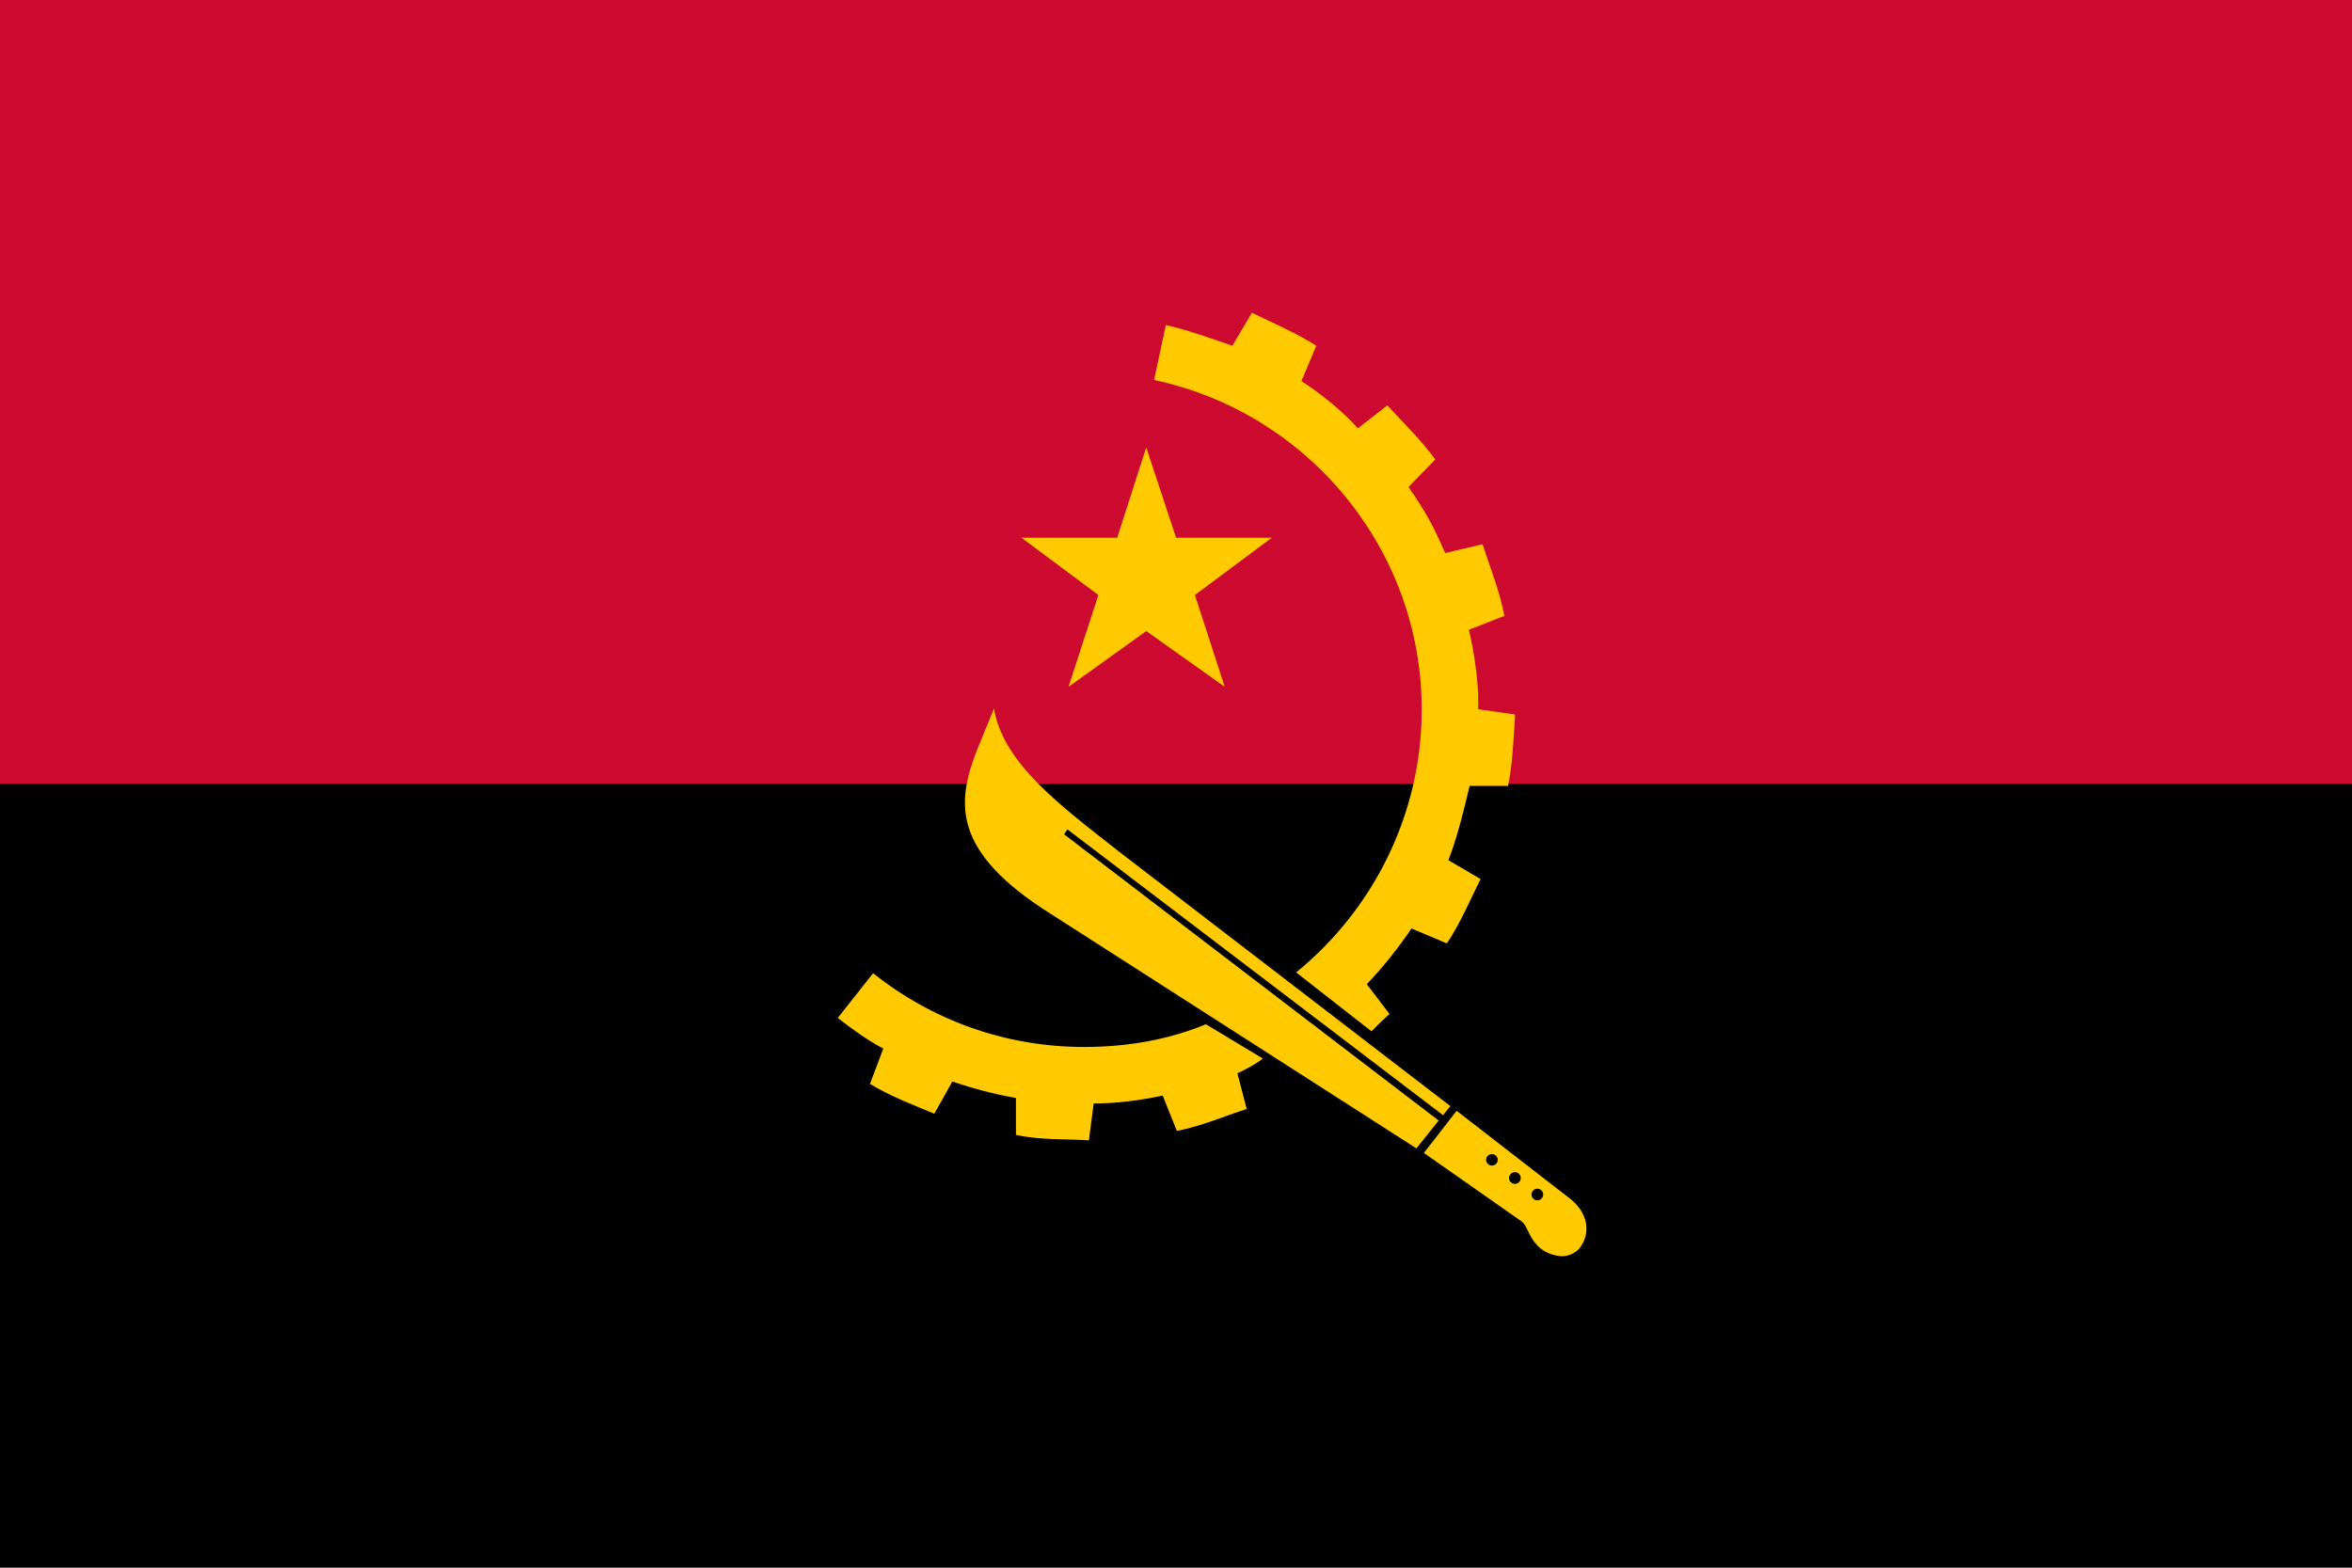
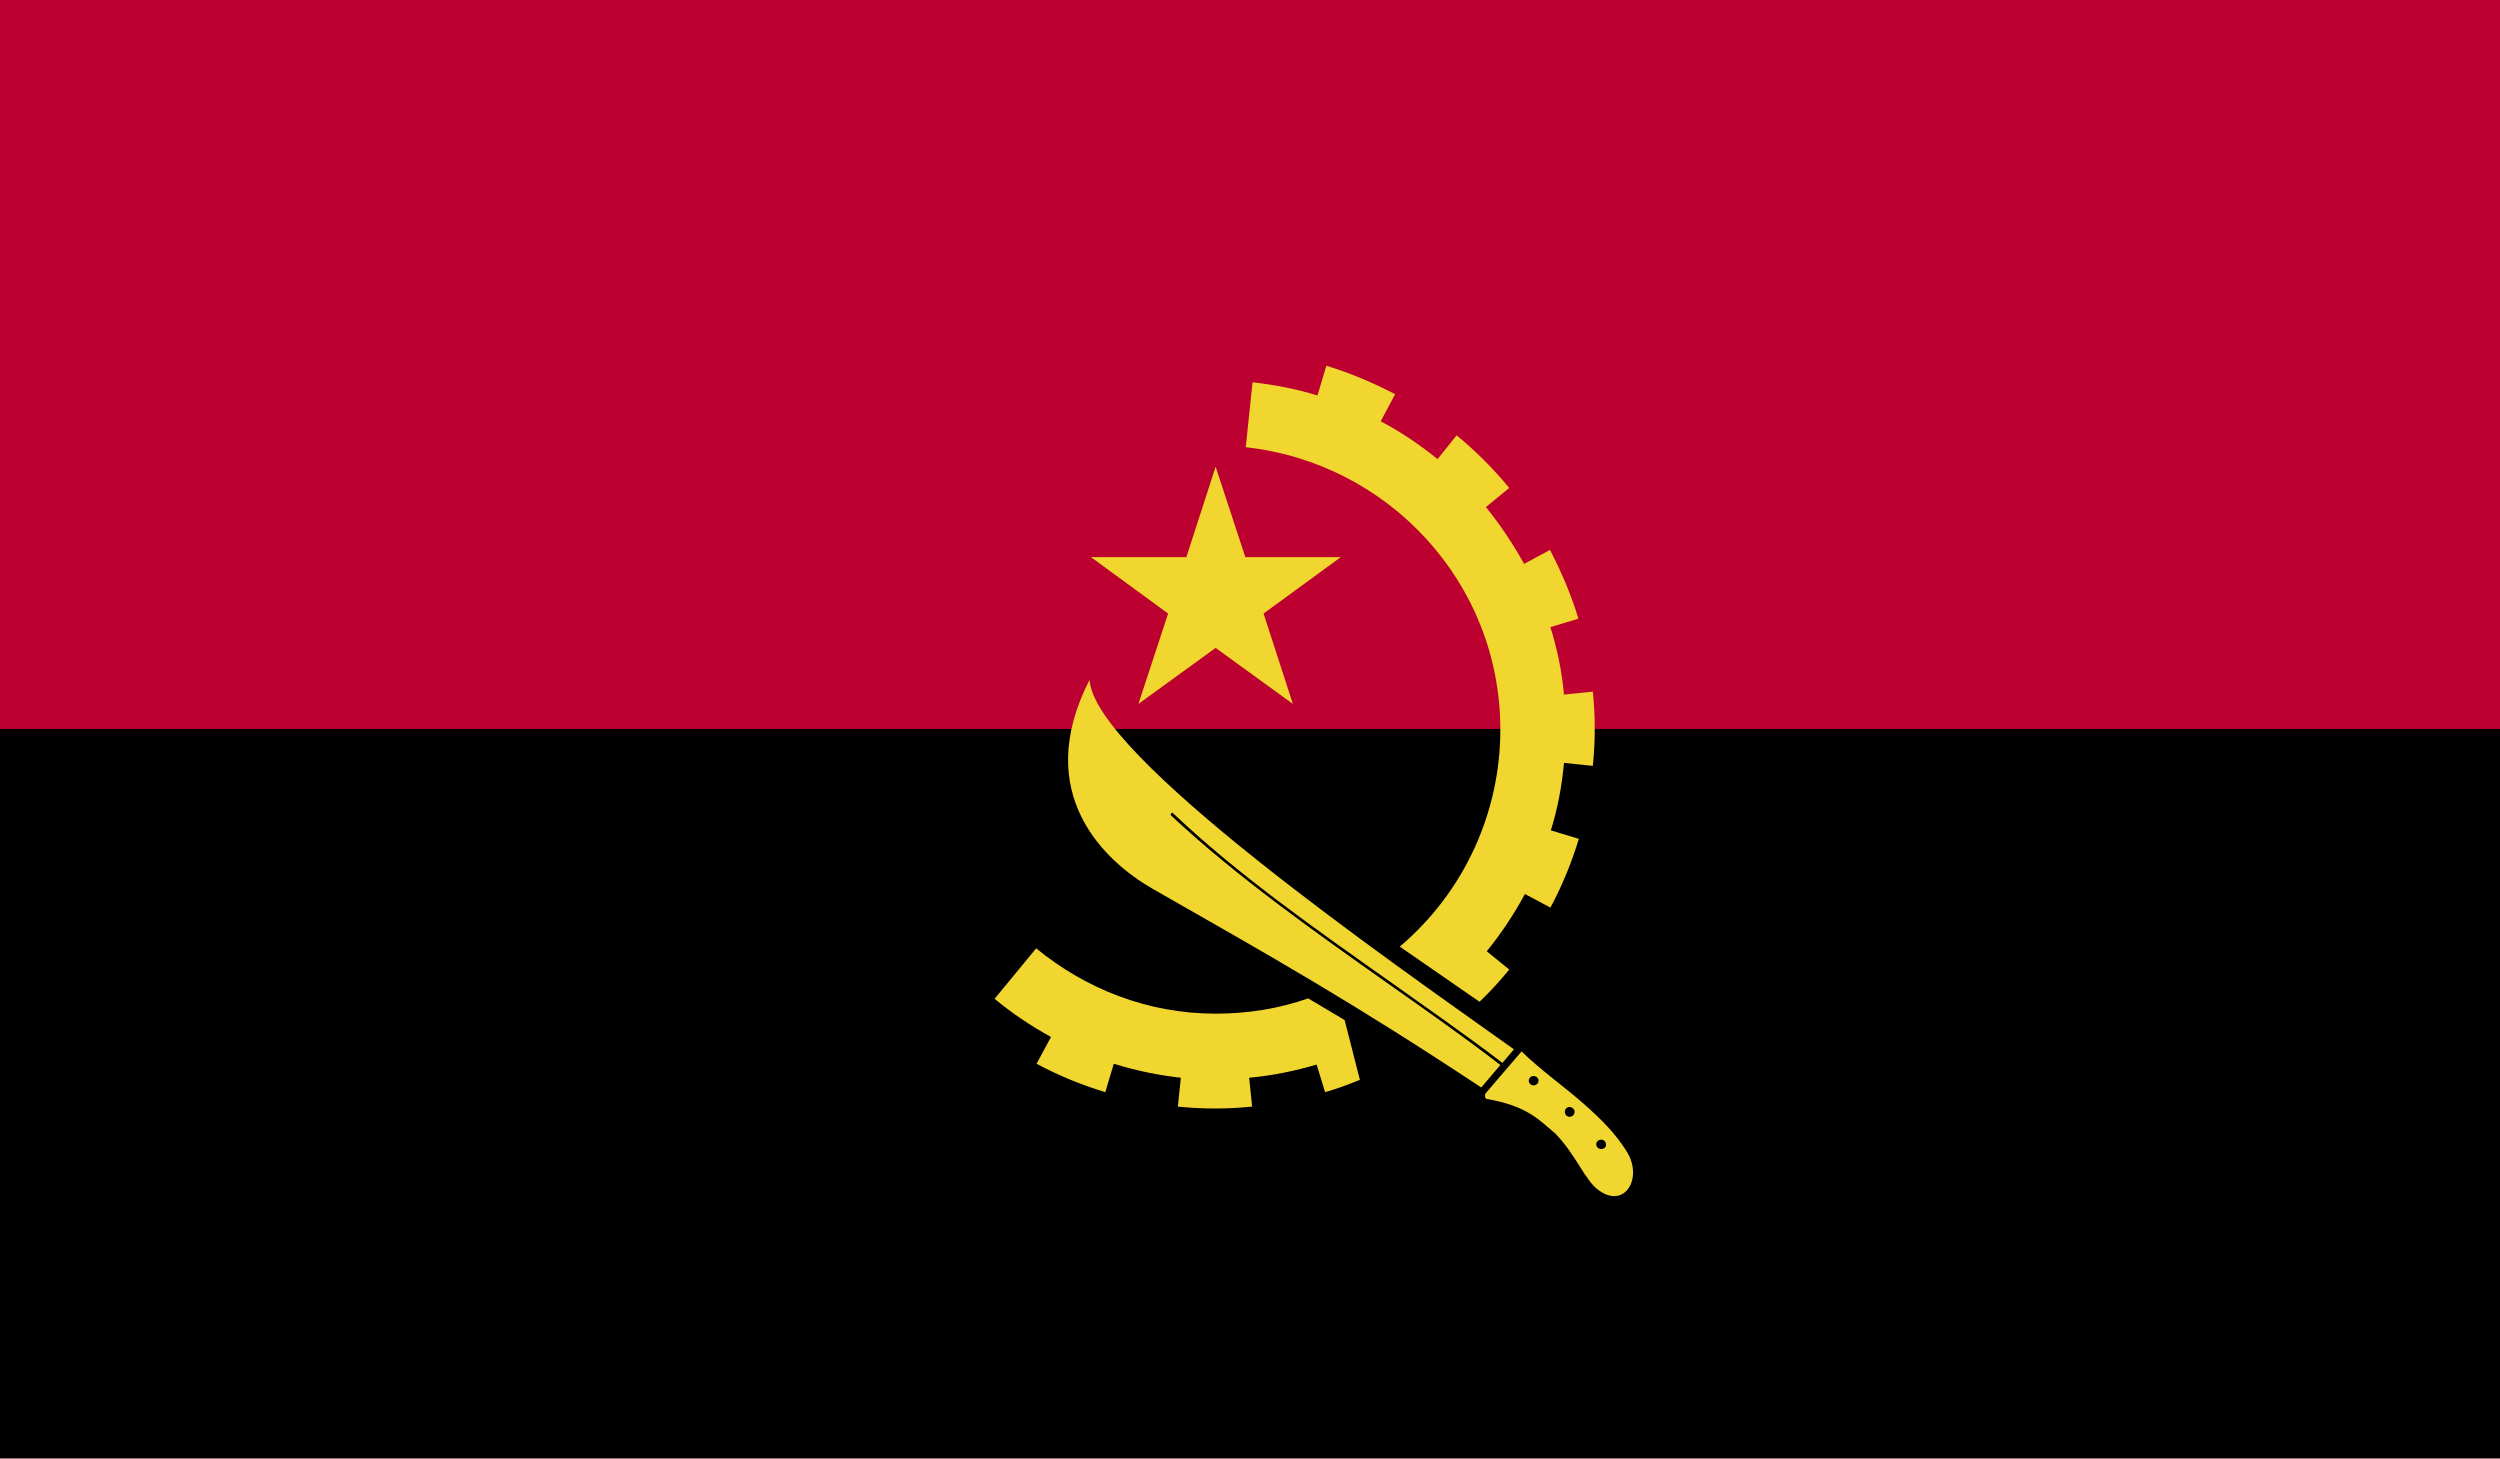
- <svg xmlns="http://www.w3.org/2000/svg" viewBox="0 0 900 600">
-   <path d="M0 0h900v600H0z" />
-   <path fill="#cc092f" d="M0 0h900v300H0z" />
-   <path d="M390.858 205.797h36.644l11.112-34.537 11.41 34.537h36.64l-29.433 21.926 11.409 35.135-30.026-21.324-29.731 21.324 11.41-35.135z" fill="#ffcb00" fill-rule="evenodd" />
-   <path d="M524.801 394.706l-28.827-22.53c29.127-23.724 48.052-60.064 48.052-100.605 0-61.866-44.144-113.824-102.411-126.137l4.504-21.025c8.11 1.803 17.624 5.217 25.432 7.916l7.51-12.608c8.1 3.9 17.118 7.803 24.621 12.608l-5.703 13.518c7.51 4.808 16.575 12.251 21.616 18.112l11.277-8.809c6.008 6.604 13.218 13.507 18.323 20.721l-10.211 10.512c6.594 9.68 9.143 14.135 14.004 25.287l14.327-3.36c2.706 8.408 6.814 18.702 8.32 27.408l-13.566 5.332c1.62 6.766 3.718 18.584 3.583 28.525-.011.598-.056 1.276-.056 1.878l14.167 2.021c-.6 8.712-.897 18.625-2.704 27.333h-14.714c-2.1 9.005-4.81 20.02-8.11 28.425l12.308 7.213c-3.901 7.805-7.8 17.117-12.908 24.626l-13.514-5.703c-5.11 7.505-10.81 14.71-17.118 21.321l8.706 11.41c-2.398 2.1-4.502 4.205-6.908 6.61m-63.362-2.704l21.772 13.12c-2.03 1.857-8.112 5.006-9.724 5.644l3.56 13.666c-8.407 2.708-17.42 6.608-26.724 8.412l-5.405-13.513c-8.71 1.8-17.416 3-26.427 3l-1.807 14.114c-8.406-.598-18.617 0-27.928-2.102v-14.11c-8.411-1.506-16.519-3.606-24.324-6.312l-6.91 12.322c-7.207-3.01-16.816-6.615-24.628-11.416l5.108-13.514c-6.31-3.307-12.015-7.509-17.42-11.72l13.515-17.118c22.226 17.722 50.153 28.228 80.787 28.228 16.221 0 32.132-2.697 46.555-8.7" fill="#ffcb00" fill-rule="evenodd" />
-   <path d="M552.192 426.811L408.462 317.43l-1.31 1.866 143.36 109.573-8.509 10.647-139.753-89.64c-37.839-23.726-36.337-42.344-28.528-62.466l6.608-16.217c3.605 21.023 25.223 36.944 47.748 54.658l126.914 97.497zm36.084 32.6a2.23 2.23 0 01-2.23-2.238 2.23 2.23 0 012.23-2.232c1.237 0 2.24 1 2.24 2.232a2.238 2.238 0 01-2.24 2.239m-8.59-6.308a2.24 2.24 0 01-2.237-2.235 2.236 2.236 0 112.237 2.235m-8.79-7.006c-1.232 0-2.236-1-2.236-2.231a2.236 2.236 0 014.47 0c0 1.231-1 2.231-2.234 2.231m29.554 12.4l-43.065-33.365-12.514 16.127 37.41 26.235c3.005 2.1 3.3 11.718 14.407 13.222 4.513.596 7.508-2.71 7.508-2.71 4.84-5.892 3.521-14.003-3.746-19.51" fill="#ffcb00" fill-rule="evenodd" />
+ <svg xmlns="http://www.w3.org/2000/svg" viewBox="0 0 58.92 34.37">
+   <path fill="#bc0030" d="M0 0h58.92v34.37H0z" />
+   <path d="M0 17.18h58.92v17.19H0z" />
+   <path fill="#f1d62f" d="M26.83 16.59l1.82-1.32 1.82 1.32-.69-2.13 1.82-1.33h-2.25l-.7-2.13-.69 2.13h-2.25l1.82 1.33zM38.34 27.14c-.27-.43-.59-.75-1.02-1.13-.43-.38-1.02-.8-1.46-1.23l-.84.98c-.04.04-.02.14.02.14.94.16 1.23.49 1.61.81.5.51.71 1.13 1.04 1.35.6.43 1.04-.29.65-.92m-2.2-1.56c-.06 0-.11-.05-.11-.11s.05-.11.11-.11c.07 0 .12.05.12.11s-.05.11-.12.11m.85.74c-.06 0-.11-.05-.11-.12 0-.06.05-.11.11-.11s.12.05.12.11c0 .07-.05.12-.12.12m.75.76c-.07 0-.12-.05-.12-.11s.05-.11.12-.11c.06 0 .11.05.11.11.01.06-.04.11-.11.11M30.83 23.53c-.68.24-1.42.36-2.18.36-1.61 0-3.07-.59-4.23-1.54l-.98 1.19c.41.34.86.64 1.33.9l-.34.63c.52.28 1.06.5 1.62.67l.2-.67c.51.16 1.04.27 1.58.33l-.07.68c.58.06 1.17.06 1.75 0l-.07-.68c.55-.05 1.08-.16 1.59-.31l.2.65c.28-.08.55-.18.82-.29l-.36-1.41-.86-.51z" />
+   <path d="M35.36 17.19a6.7 6.7 0 0 1-2.37 5.12l1.88 1.3c.25-.24.48-.49.7-.76l-.53-.43c.34-.42.64-.87.9-1.35l.6.32c.28-.52.5-1.06.67-1.62l-.66-.2c.16-.51.26-1.04.31-1.59l.68.07c.06-.58.06-1.17 0-1.75l-.68.07c-.05-.55-.16-1.08-.32-1.59l.66-.2c-.17-.56-.4-1.1-.67-1.62l-.61.33a9.23 9.23 0 0 0-.9-1.34l.55-.45c-.37-.45-.79-.87-1.24-1.24l-.45.56c-.42-.34-.86-.64-1.34-.89l.34-.64c-.52-.27-1.06-.5-1.62-.67l-.21.7c-.49-.15-1-.25-1.53-.31l-.16 1.53c3.36.37 6 3.19 6 6.65M32.74 23.2c-1.77-1.25-3.6-2.54-5.14-3.98-.01-.01-.01-.04 0-.05.01-.02.04-.02.05 0 1.53 1.45 3.36 2.73 5.13 3.98.87.62 1.78 1.25 2.63 1.9l.27-.32c-2.95-2.1-9.92-6.94-10-8.71-1.38 2.69.37 4.29 1.49 4.93 2.86 1.63 4.75 2.7 7.74 4.68l.45-.53c-.84-.65-1.74-1.28-2.62-1.9" fill="#f1d62f" />
</svg>
